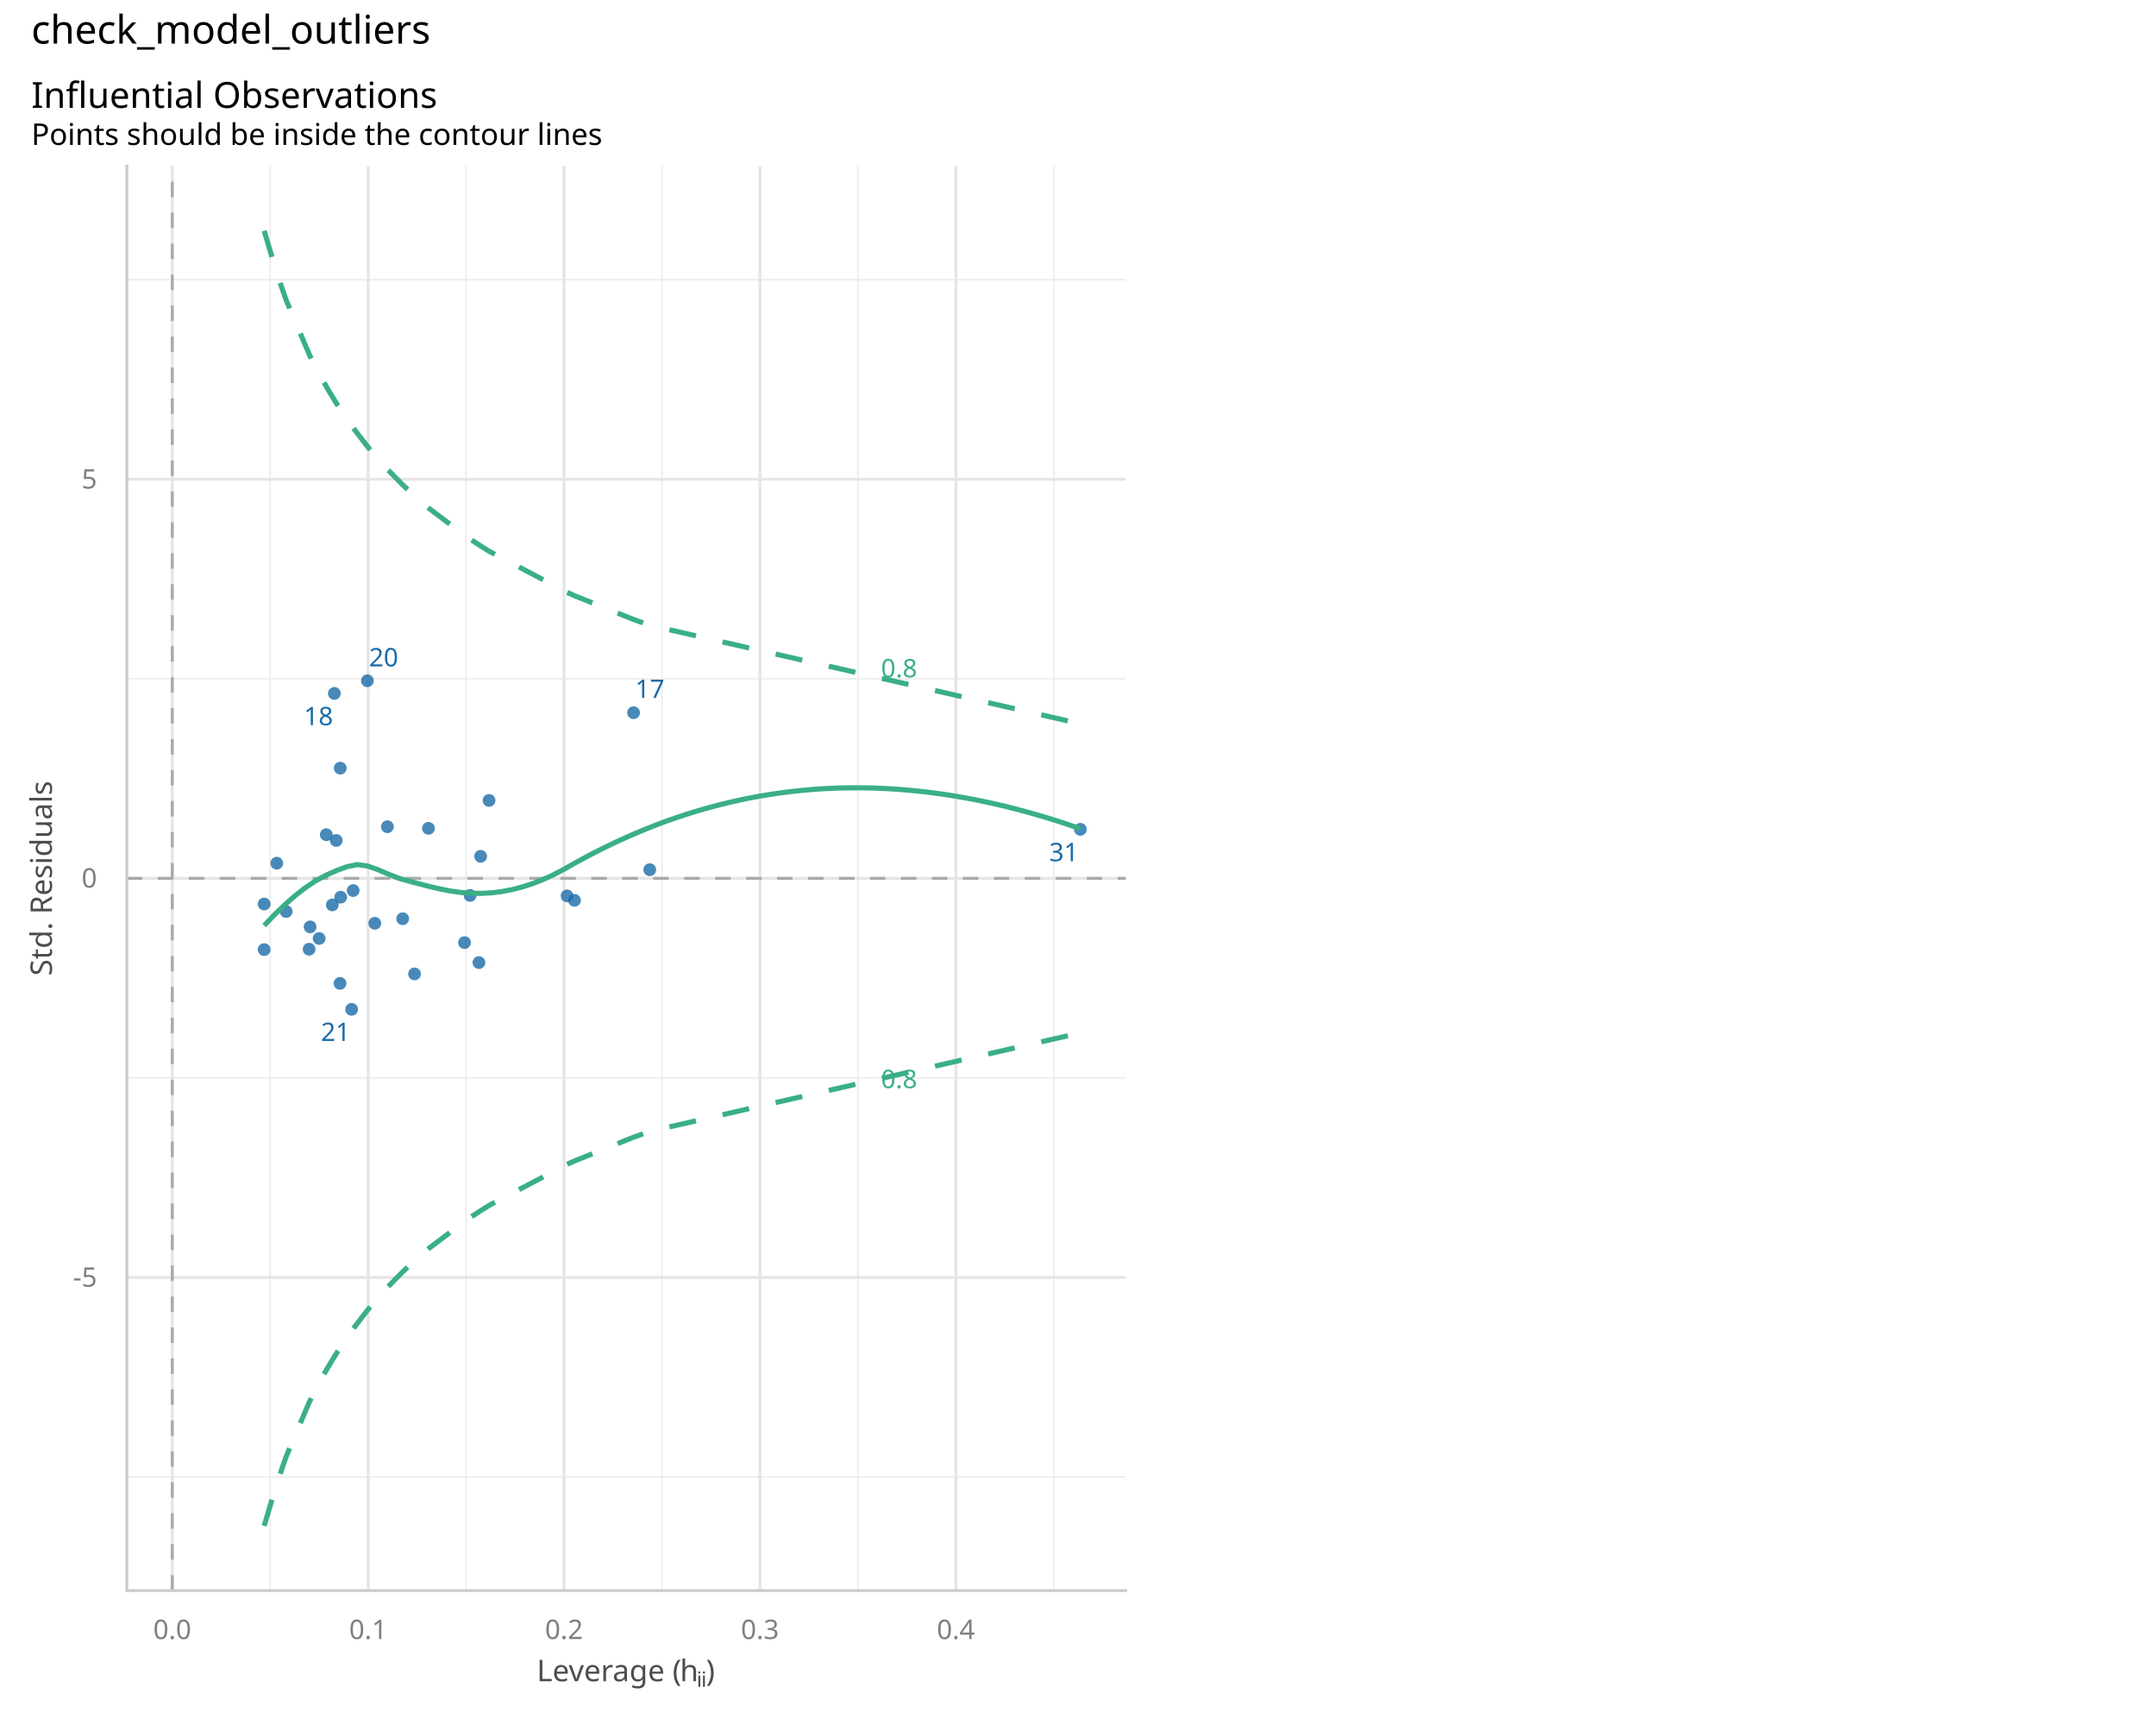
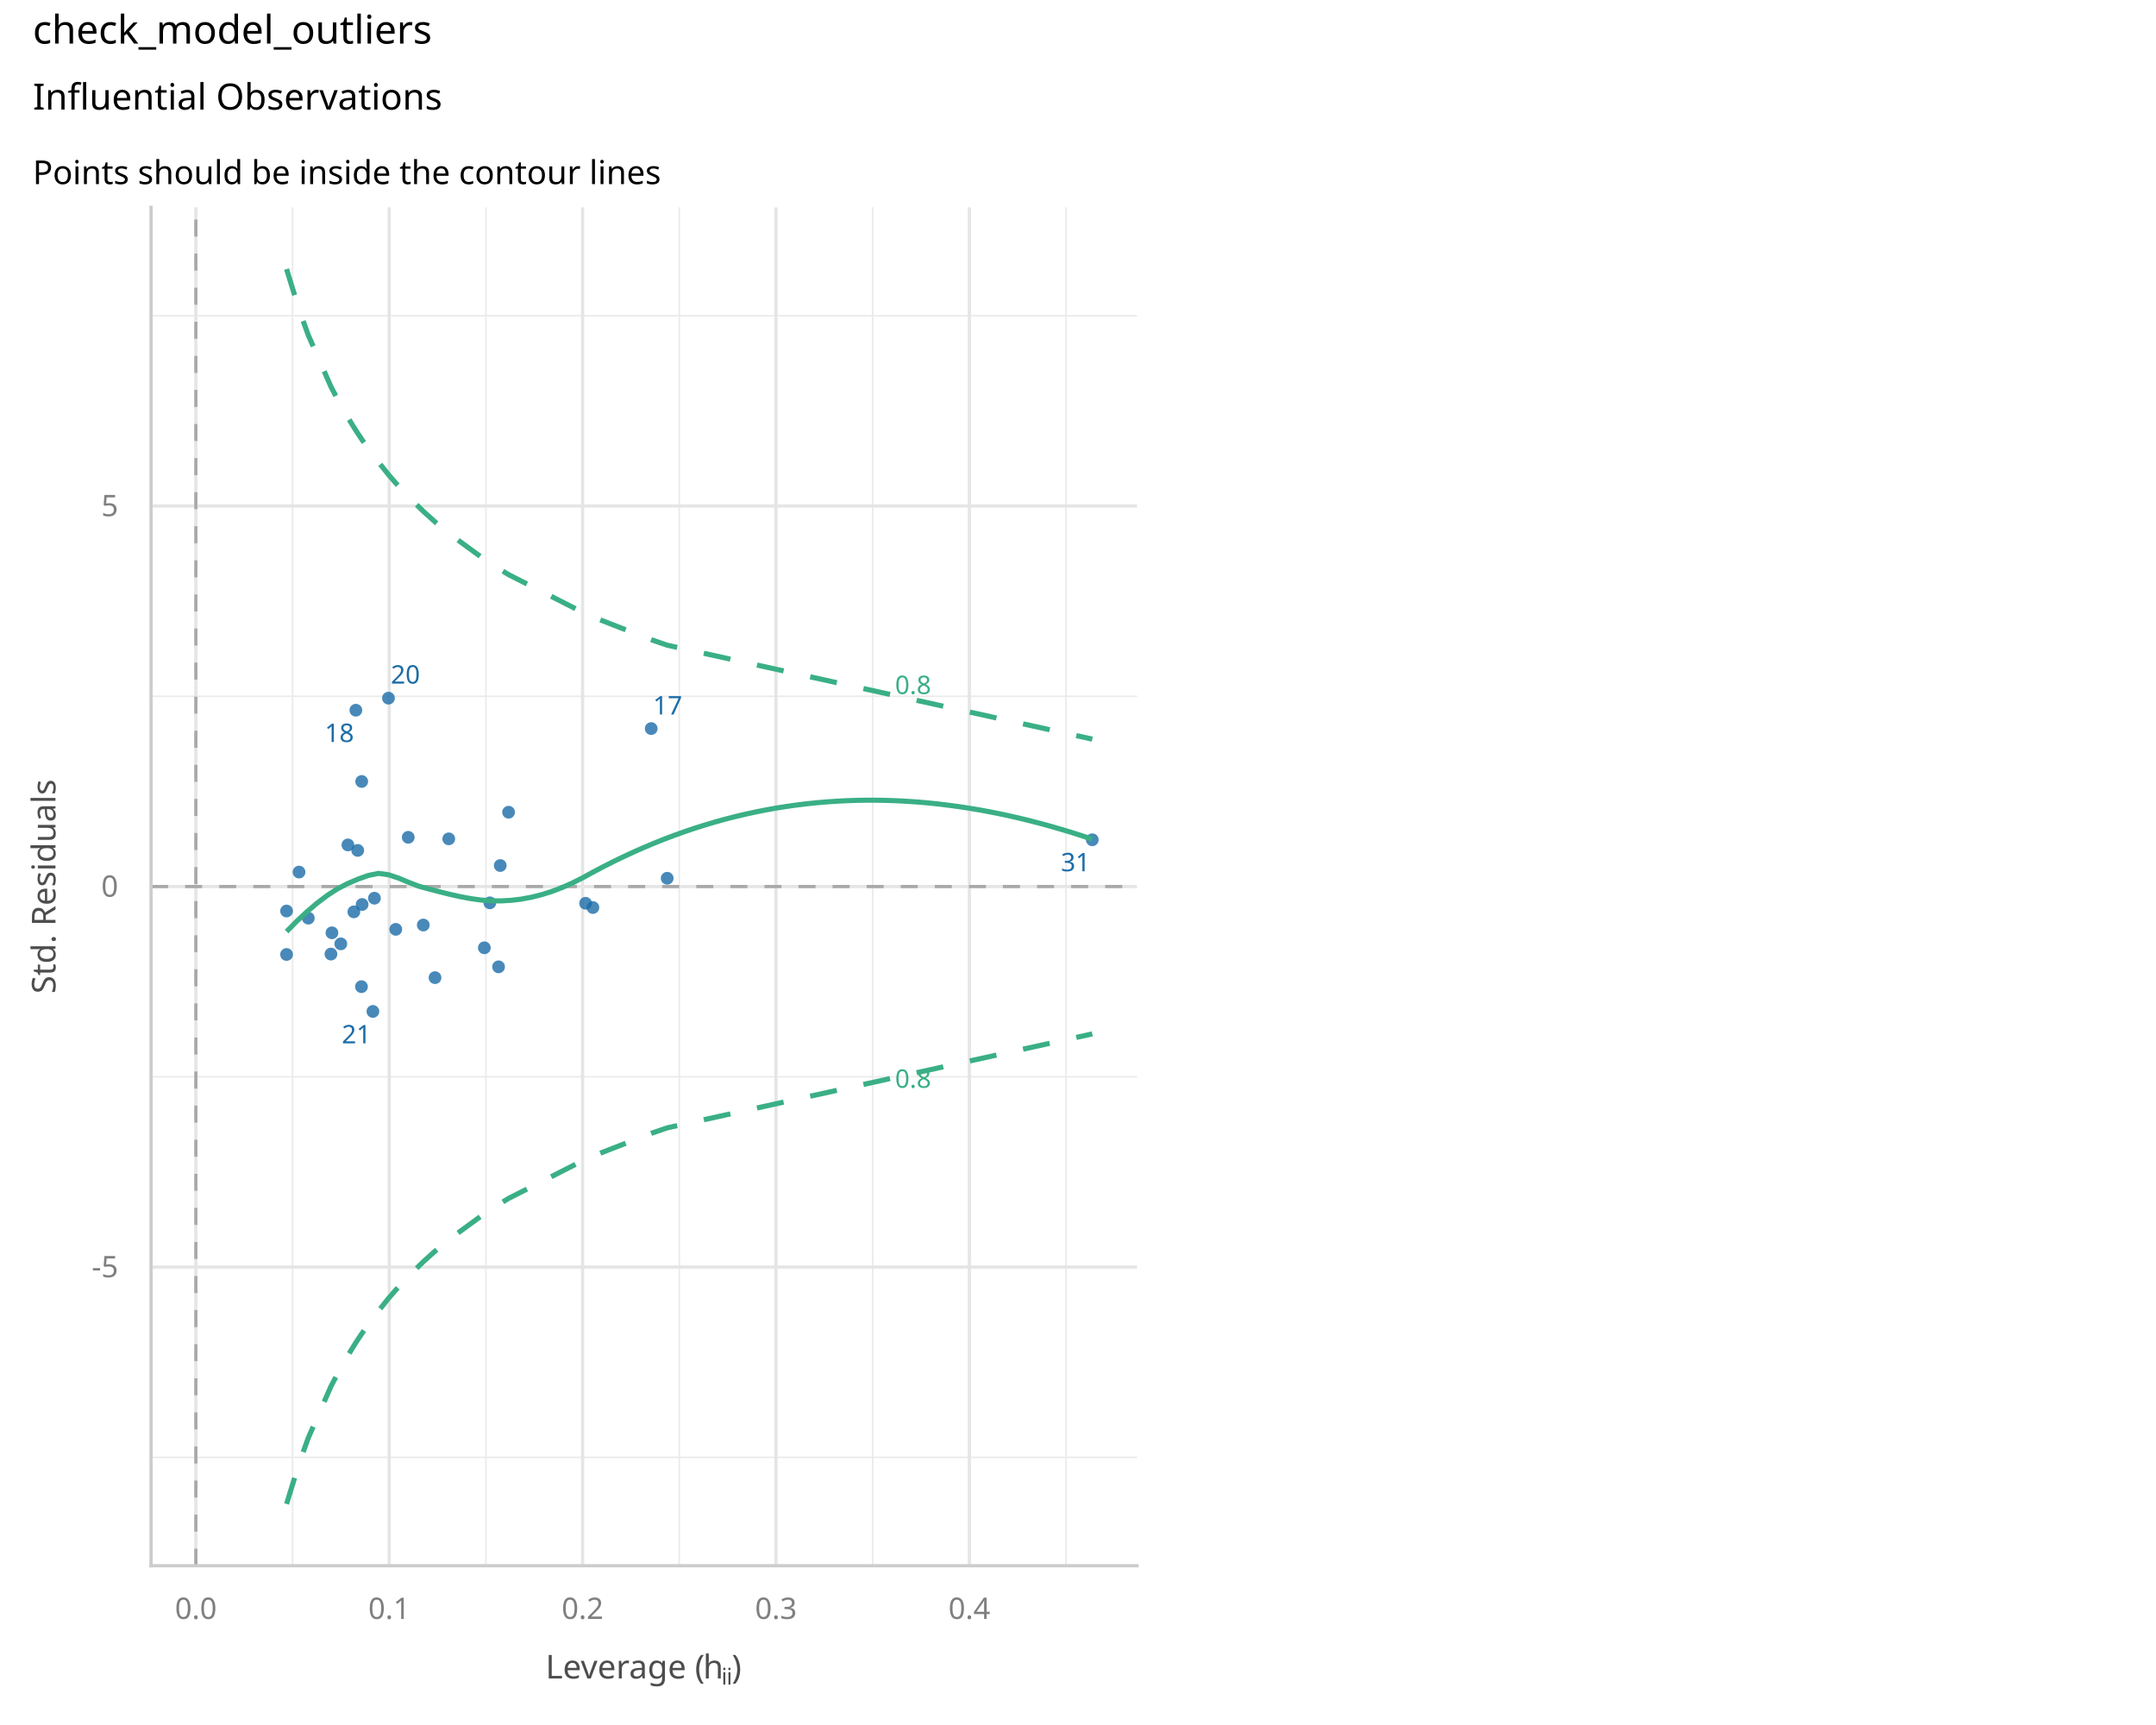
<svg xmlns="http://www.w3.org/2000/svg" class="svglite" data-engine-version="2.0" width="720.00pt" height="576.00pt" viewBox="0 0 720.00 576.00">
  <defs>
    <style type="text/css">
    .svglite line, .svglite polyline, .svglite polygon, .svglite path, .svglite rect, .svglite circle {
      fill: none;
      stroke: #000000;
      stroke-linecap: round;
      stroke-linejoin: round;
      stroke-miterlimit: 10.00;
    }
  </style>
  </defs>
  <rect width="100%" height="100%" style="stroke: none; fill: #FFFFFF;" />
  <defs>
    <clipPath id="cpMC4wMHw3MjAuMDB8MC4wMHw1NzYuMDA=">
      <rect x="0.00" y="0.00" width="720.00" height="576.00" />
    </clipPath>
  </defs>
  <g clip-path="url(#cpMC4wMHw3MjAuMDB8MC4wMHw1NzYuMDA=)">
    <rect x="0" y="0.00" width="720.00" height="576.00" style="stroke-width: 1.07; stroke: #FFFFFF; fill: #FFFFFF;" />
  </g>
  <defs>
-     <clipPath id="cpNDIuMzd8NzE0LjUyfDU1LjQ0fDUzMS4xMw==">
-       <rect x="42.37" y="55.44" width="672.16" height="475.69" />
+     <clipPath id="cpNTAuNDR8NzE0LjUyfDY5LjIzfDUyMi44MQ==">
+       <rect x="50.44" y="69.23" width="664.08" height="453.58" />
    </clipPath>
  </defs>
-   <g clip-path="url(#cpNDIuMzd8NzE0LjUyfDU1LjQ0fDUzMS4xMw==)">
+   <g clip-path="url(#cpNTAuNDR8NzE0LjUyfDY5LjIzfDUyMi44MQ==)">
</g>
  <g clip-path="url(#cpMC4wMHw3MjAuMDB8MC4wMHw1NzYuMDA=)">
</g>
  <defs>
-     <clipPath id="cpNS40OHwzODAuOTN8MjIuNzh8NTcwLjUy">
-       <rect x="5.48" y="22.78" width="375.45" height="547.74" />
+     <clipPath id="cpNS40OHwzODUuMjJ8MjIuNzh8NTcwLjUy">
+       <rect x="5.48" y="22.78" width="379.74" height="547.74" />
    </clipPath>
  </defs>
-   <g clip-path="url(#cpNS40OHwzODAuOTN8MjIuNzh8NTcwLjUy)">
-     <rect x="5.48" y="22.78" width="375.45" height="547.74" style="stroke-width: 0.97; stroke: #FFFFFF; fill: #FFFFFF;" />
+   <g clip-path="url(#cpNS40OHwzODUuMjJ8MjIuNzh8NTcwLjUy)">
+     <rect x="5.48" y="22.78" width="379.74" height="547.74" style="stroke-width: 1.07; stroke: #FFFFFF; fill: #FFFFFF;" />
  </g>
  <g clip-path="url(#cpMC4wMHw3MjAuMDB8MC4wMHw1NzYuMDA=)">
</g>
  <defs>
-     <clipPath id="cpNDIuMzd8Mzc1Ljk1fDU1LjQ0fDUzMS4xMw==">
-       <rect x="42.37" y="55.44" width="333.59" height="475.69" />
+     <clipPath id="cpNTAuNDR8Mzc5Ljc0fDY5LjIzfDUyMi44MQ==">
+       <rect x="50.44" y="69.23" width="329.30" height="453.58" />
    </clipPath>
  </defs>
-   <g clip-path="url(#cpNDIuMzd8Mzc1Ljk1fDU1LjQ0fDUzMS4xMw==)">
-     <rect x="42.37" y="55.44" width="333.59" height="475.69" style="stroke-width: 0.97; stroke: none; fill: #FFFFFF;" />
-     <polyline points="42.37,493.17 375.95,493.17 " style="stroke-width: 0.48; stroke: #EBEBEB; stroke-linecap: butt;" />
-     <polyline points="42.37,359.92 375.95,359.92 " style="stroke-width: 0.48; stroke: #EBEBEB; stroke-linecap: butt;" />
-     <polyline points="42.37,226.66 375.95,226.66 " style="stroke-width: 0.48; stroke: #EBEBEB; stroke-linecap: butt;" />
-     <polyline points="42.37,93.40 375.95,93.40 " style="stroke-width: 0.48; stroke: #EBEBEB; stroke-linecap: butt;" />
-     <polyline points="90.24,531.13 90.24,55.44 " style="stroke-width: 0.48; stroke: #EBEBEB; stroke-linecap: butt;" />
-     <polyline points="155.66,531.13 155.66,55.44 " style="stroke-width: 0.48; stroke: #EBEBEB; stroke-linecap: butt;" />
-     <polyline points="221.08,531.13 221.08,55.44 " style="stroke-width: 0.48; stroke: #EBEBEB; stroke-linecap: butt;" />
-     <polyline points="286.50,531.13 286.50,55.44 " style="stroke-width: 0.48; stroke: #EBEBEB; stroke-linecap: butt;" />
-     <polyline points="351.91,531.13 351.91,55.44 " style="stroke-width: 0.48; stroke: #EBEBEB; stroke-linecap: butt;" />
-     <polyline points="42.37,426.55 375.95,426.55 " style="stroke-width: 0.97; stroke: #E5E5E5; stroke-linecap: butt;" />
-     <polyline points="42.37,293.29 375.95,293.29 " style="stroke-width: 0.97; stroke: #E5E5E5; stroke-linecap: butt;" />
-     <polyline points="42.37,160.03 375.95,160.03 " style="stroke-width: 0.97; stroke: #E5E5E5; stroke-linecap: butt;" />
-     <polyline points="57.53,531.13 57.53,55.44 " style="stroke-width: 0.97; stroke: #E5E5E5; stroke-linecap: butt;" />
-     <polyline points="122.95,531.13 122.95,55.44 " style="stroke-width: 0.97; stroke: #E5E5E5; stroke-linecap: butt;" />
-     <polyline points="188.37,531.13 188.37,55.44 " style="stroke-width: 0.97; stroke: #E5E5E5; stroke-linecap: butt;" />
-     <polyline points="253.79,531.13 253.79,55.44 " style="stroke-width: 0.97; stroke: #E5E5E5; stroke-linecap: butt;" />
-     <polyline points="319.21,531.13 319.21,55.44 " style="stroke-width: 0.97; stroke: #E5E5E5; stroke-linecap: butt;" />
-     <circle cx="106.57" cy="313.37" r="2.13" style="stroke-width: 0.00; stroke: none; fill: #1B6CA8; fill-opacity: 0.80;" />
-     <circle cx="95.57" cy="304.36" r="2.13" style="stroke-width: 0.00; stroke: none; fill: #1B6CA8; fill-opacity: 0.80;" />
-     <circle cx="113.55" cy="328.36" r="2.13" style="stroke-width: 0.00; stroke: none; fill: #1B6CA8; fill-opacity: 0.80;" />
-     <circle cx="92.43" cy="288.23" r="2.13" style="stroke-width: 0.00; stroke: none; fill: #1B6CA8; fill-opacity: 0.80;" />
-     <circle cx="129.37" cy="276.05" r="2.13" style="stroke-width: 0.00; stroke: none; fill: #1B6CA8; fill-opacity: 0.80;" />
-     <circle cx="103.23" cy="316.95" r="2.13" style="stroke-width: 0.00; stroke: none; fill: #1B6CA8; fill-opacity: 0.80;" />
-     <circle cx="134.48" cy="306.77" r="2.13" style="stroke-width: 0.00; stroke: none; fill: #1B6CA8; fill-opacity: 0.80;" />
-     <circle cx="160.51" cy="285.94" r="2.13" style="stroke-width: 0.00; stroke: none; fill: #1B6CA8; fill-opacity: 0.80;" />
-     <circle cx="156.98" cy="299.00" r="2.13" style="stroke-width: 0.00; stroke: none; fill: #1B6CA8; fill-opacity: 0.80;" />
-     <circle cx="88.22" cy="301.86" r="2.13" style="stroke-width: 0.00; stroke: none; fill: #1B6CA8; fill-opacity: 0.80;" />
-     <circle cx="88.22" cy="317.08" r="2.13" style="stroke-width: 0.00; stroke: none; fill: #1B6CA8; fill-opacity: 0.80;" />
-     <circle cx="108.97" cy="278.72" r="2.13" style="stroke-width: 0.00; stroke: none; fill: #1B6CA8; fill-opacity: 0.80;" />
-     <circle cx="112.29" cy="280.64" r="2.13" style="stroke-width: 0.00; stroke: none; fill: #1B6CA8; fill-opacity: 0.80;" />
-     <circle cx="110.98" cy="302.16" r="2.13" style="stroke-width: 0.00; stroke: none; fill: #1B6CA8; fill-opacity: 0.80;" />
-     <circle cx="189.38" cy="299.16" r="2.13" style="stroke-width: 0.00; stroke: none; fill: #1B6CA8; fill-opacity: 0.80;" />
-     <circle cx="216.98" cy="290.40" r="2.13" style="stroke-width: 0.00; stroke: none; fill: #1B6CA8; fill-opacity: 0.80;" />
-     <circle cx="211.58" cy="237.98" r="2.13" style="stroke-width: 0.00; stroke: none; fill: #1B6CA8; fill-opacity: 0.80;" />
-     <circle cx="111.66" cy="231.54" r="2.13" style="stroke-width: 0.00; stroke: none; fill: #1B6CA8; fill-opacity: 0.80;" />
-     <circle cx="143.09" cy="276.59" r="2.13" style="stroke-width: 0.00; stroke: none; fill: #1B6CA8; fill-opacity: 0.80;" />
-     <circle cx="122.69" cy="227.32" r="2.13" style="stroke-width: 0.00; stroke: none; fill: #1B6CA8; fill-opacity: 0.80;" />
-     <circle cx="117.43" cy="337.03" r="2.13" style="stroke-width: 0.00; stroke: none; fill: #1B6CA8; fill-opacity: 0.80;" />
-     <circle cx="155.12" cy="314.75" r="2.13" style="stroke-width: 0.00; stroke: none; fill: #1B6CA8; fill-opacity: 0.80;" />
-     <circle cx="159.94" cy="321.42" r="2.13" style="stroke-width: 0.00; stroke: none; fill: #1B6CA8; fill-opacity: 0.80;" />
-     <circle cx="125.17" cy="308.29" r="2.13" style="stroke-width: 0.00; stroke: none; fill: #1B6CA8; fill-opacity: 0.80;" />
-     <circle cx="113.63" cy="256.50" r="2.13" style="stroke-width: 0.00; stroke: none; fill: #1B6CA8; fill-opacity: 0.80;" />
-     <circle cx="117.94" cy="297.37" r="2.13" style="stroke-width: 0.00; stroke: none; fill: #1B6CA8; fill-opacity: 0.80;" />
-     <circle cx="113.77" cy="299.58" r="2.13" style="stroke-width: 0.00; stroke: none; fill: #1B6CA8; fill-opacity: 0.80;" />
-     <circle cx="163.32" cy="267.27" r="2.13" style="stroke-width: 0.00; stroke: none; fill: #1B6CA8; fill-opacity: 0.80;" />
-     <circle cx="191.85" cy="300.64" r="2.13" style="stroke-width: 0.00; stroke: none; fill: #1B6CA8; fill-opacity: 0.80;" />
-     <circle cx="103.56" cy="309.50" r="2.13" style="stroke-width: 0.00; stroke: none; fill: #1B6CA8; fill-opacity: 0.80;" />
-     <circle cx="360.79" cy="276.92" r="2.13" style="stroke-width: 0.00; stroke: none; fill: #1B6CA8; fill-opacity: 0.80;" />
-     <circle cx="138.44" cy="325.20" r="2.13" style="stroke-width: 0.00; stroke: none; fill: #1B6CA8; fill-opacity: 0.80;" />
-     <line x1="57.53" y1="531.13" x2="57.53" y2="55.44" style="stroke-width: 0.97; stroke: #A9A9A9; stroke-dasharray: 5.17,5.17; stroke-linecap: butt;" />
-     <line x1="42.37" y1="293.29" x2="375.95" y2="293.29" style="stroke-width: 0.97; stroke: #A9A9A9; stroke-dasharray: 5.17,5.17; stroke-linecap: butt;" />
-     <polyline points="88.22,309.06 91.67,305.43 95.12,302.11 98.57,299.07 102.02,296.38 105.47,294.08 108.92,292.22 112.37,290.71 115.82,289.42 119.27,288.69 122.72,289.17 126.17,290.37 129.62,291.86 133.07,293.23 136.52,294.20 139.97,295.12 143.42,296.01 146.87,296.81 150.32,297.49 153.78,297.99 157.23,298.28 160.68,298.32 164.13,298.13 167.58,297.70 171.03,297.04 174.48,296.15 177.93,295.02 181.38,293.67 184.83,292.10 188.28,290.29 191.73,288.34 195.18,286.45 198.63,284.64 202.08,282.91 205.53,281.25 208.98,279.67 212.43,278.17 215.88,276.74 219.33,275.38 222.78,274.10 226.23,272.90 229.68,271.77 233.13,270.70 236.58,269.72 240.03,268.80 243.48,267.95 246.93,267.17 250.38,266.46 253.83,265.82 257.28,265.25 260.73,264.75 264.18,264.31 267.63,263.94 271.08,263.63 274.53,263.39 277.98,263.22 281.43,263.10 284.88,263.06 288.33,263.07 291.78,263.14 295.23,263.28 298.69,263.48 302.14,263.74 305.59,264.05 309.04,264.43 312.49,264.86 315.94,265.35 319.39,265.90 322.84,266.51 326.29,267.17 329.74,267.88 333.19,268.65 336.64,269.48 340.09,270.36 343.54,271.29 346.99,272.27 350.44,273.31 353.89,274.39 357.34,275.53 360.79,276.71 " style="stroke-width: 1.71; stroke: #3AAF85; stroke-linecap: butt;" />
-     <text x="217.01" y="233.06" text-anchor="middle" style="font-size: 8.54px; fill: #1B6CA8; font-family: sans;" textLength="9.50px" lengthAdjust="spacingAndGlyphs">17</text>
-     <text x="128.12" y="222.52" text-anchor="middle" style="font-size: 8.54px; fill: #1B6CA8; font-family: sans;" textLength="9.50px" lengthAdjust="spacingAndGlyphs">20</text>
-     <text x="106.36" y="242.17" text-anchor="middle" style="font-size: 8.54px; fill: #1B6CA8; font-family: sans;" textLength="9.50px" lengthAdjust="spacingAndGlyphs">18</text>
-     <text x="355.28" y="287.57" text-anchor="middle" style="font-size: 8.54px; fill: #1B6CA8; font-family: sans;" textLength="9.50px" lengthAdjust="spacingAndGlyphs">31</text>
-     <text x="112.06" y="347.60" text-anchor="middle" style="font-size: 8.54px; fill: #1B6CA8; font-family: sans;" textLength="9.50px" lengthAdjust="spacingAndGlyphs">21</text>
-     <polyline points="88.22,77.06 88.22,77.06 92.43,91.20 95.57,100.23 103.23,118.24 103.56,118.92 106.57,124.76 108.97,129.07 110.98,132.45 111.66,133.56 112.29,134.57 113.55,136.53 113.63,136.65 113.77,136.87 117.43,142.18 117.94,142.88 122.69,149.06 125.17,152.01 129.37,156.70 134.48,161.89 138.44,165.60 143.09,169.61 155.12,178.72 156.98,179.99 159.94,181.93 160.51,182.30 163.32,184.06 189.38,197.80 191.85,198.91 211.58,206.85 216.98,208.78 360.79,241.68 " style="stroke-width: 1.71; stroke: #3AAF85; stroke-dasharray: 9.10,9.10; stroke-linecap: butt;" />
-     <polyline points="88.22,509.51 88.22,509.51 92.43,495.37 95.57,486.34 103.23,468.33 103.56,467.65 106.57,461.81 108.97,457.51 110.98,454.12 111.66,453.02 112.29,452.01 113.55,450.05 113.63,449.92 113.77,449.70 117.43,444.40 117.94,443.69 122.69,437.52 125.17,434.56 129.37,429.87 134.48,424.68 138.44,420.98 143.09,416.96 155.12,407.85 156.98,406.59 159.94,404.64 160.51,404.28 163.32,402.51 189.38,388.77 191.85,387.66 211.58,379.73 216.98,377.79 360.79,344.89 " style="stroke-width: 1.71; stroke: #3AAF85; stroke-dasharray: 9.10,9.10; stroke-linecap: butt;" />
-     <text x="306.28" y="226.17" text-anchor="end" style="font-size: 8.54px; fill: #3AAF85; font-family: sans;" textLength="11.87px" lengthAdjust="spacingAndGlyphs">0.8</text>
-     <text x="306.28" y="363.35" text-anchor="end" style="font-size: 8.54px; fill: #3AAF85; font-family: sans;" textLength="11.87px" lengthAdjust="spacingAndGlyphs">0.8</text>
+   <g clip-path="url(#cpNTAuNDR8Mzc5Ljc0fDY5LjIzfDUyMi44MQ==)">
+     <rect x="50.44" y="69.23" width="329.30" height="453.58" style="stroke-width: 1.07; stroke: none; fill: #FFFFFF;" />
+     <polyline points="50.44,486.62 379.74,486.62 " style="stroke-width: 0.53; stroke: #EBEBEB; stroke-linecap: butt;" />
+     <polyline points="50.44,359.55 379.74,359.55 " style="stroke-width: 0.53; stroke: #EBEBEB; stroke-linecap: butt;" />
+     <polyline points="50.44,232.49 379.74,232.49 " style="stroke-width: 0.53; stroke: #EBEBEB; stroke-linecap: butt;" />
+     <polyline points="50.44,105.42 379.74,105.42 " style="stroke-width: 0.53; stroke: #EBEBEB; stroke-linecap: butt;" />
+     <polyline points="97.70,522.81 97.70,69.23 " style="stroke-width: 0.53; stroke: #EBEBEB; stroke-linecap: butt;" />
+     <polyline points="162.27,522.81 162.27,69.23 " style="stroke-width: 0.53; stroke: #EBEBEB; stroke-linecap: butt;" />
+     <polyline points="226.85,522.81 226.85,69.23 " style="stroke-width: 0.53; stroke: #EBEBEB; stroke-linecap: butt;" />
+     <polyline points="291.43,522.81 291.43,69.23 " style="stroke-width: 0.53; stroke: #EBEBEB; stroke-linecap: butt;" />
+     <polyline points="356.01,522.81 356.01,69.23 " style="stroke-width: 0.53; stroke: #EBEBEB; stroke-linecap: butt;" />
+     <polyline points="50.44,423.08 379.74,423.08 " style="stroke-width: 1.07; stroke: #E5E5E5; stroke-linecap: butt;" />
+     <polyline points="50.44,296.02 379.74,296.02 " style="stroke-width: 1.07; stroke: #E5E5E5; stroke-linecap: butt;" />
+     <polyline points="50.44,168.96 379.74,168.96 " style="stroke-width: 1.07; stroke: #E5E5E5; stroke-linecap: butt;" />
+     <polyline points="65.41,522.81 65.41,69.23 " style="stroke-width: 1.07; stroke: #E5E5E5; stroke-linecap: butt;" />
+     <polyline points="129.98,522.81 129.98,69.23 " style="stroke-width: 1.07; stroke: #E5E5E5; stroke-linecap: butt;" />
+     <polyline points="194.56,522.81 194.56,69.23 " style="stroke-width: 1.07; stroke: #E5E5E5; stroke-linecap: butt;" />
+     <polyline points="259.14,522.81 259.14,69.23 " style="stroke-width: 1.07; stroke: #E5E5E5; stroke-linecap: butt;" />
+     <polyline points="323.72,522.81 323.72,69.23 " style="stroke-width: 1.07; stroke: #E5E5E5; stroke-linecap: butt;" />
+     <circle cx="113.81" cy="315.17" r="2.13" style="stroke-width: 0.00; stroke: none; fill: #1B6CA8; fill-opacity: 0.80;" />
+     <circle cx="102.96" cy="306.58" r="2.13" style="stroke-width: 0.00; stroke: none; fill: #1B6CA8; fill-opacity: 0.80;" />
+     <circle cx="120.71" cy="329.46" r="2.13" style="stroke-width: 0.00; stroke: none; fill: #1B6CA8; fill-opacity: 0.80;" />
+     <circle cx="99.86" cy="291.20" r="2.13" style="stroke-width: 0.00; stroke: none; fill: #1B6CA8; fill-opacity: 0.80;" />
+     <circle cx="136.33" cy="279.59" r="2.13" style="stroke-width: 0.00; stroke: none; fill: #1B6CA8; fill-opacity: 0.80;" />
+     <circle cx="110.52" cy="318.58" r="2.13" style="stroke-width: 0.00; stroke: none; fill: #1B6CA8; fill-opacity: 0.80;" />
+     <circle cx="141.36" cy="308.88" r="2.13" style="stroke-width: 0.00; stroke: none; fill: #1B6CA8; fill-opacity: 0.80;" />
+     <circle cx="167.06" cy="289.01" r="2.13" style="stroke-width: 0.00; stroke: none; fill: #1B6CA8; fill-opacity: 0.80;" />
+     <circle cx="163.58" cy="301.47" r="2.13" style="stroke-width: 0.00; stroke: none; fill: #1B6CA8; fill-opacity: 0.80;" />
+     <circle cx="95.70" cy="304.20" r="2.13" style="stroke-width: 0.00; stroke: none; fill: #1B6CA8; fill-opacity: 0.80;" />
+     <circle cx="95.70" cy="318.71" r="2.13" style="stroke-width: 0.00; stroke: none; fill: #1B6CA8; fill-opacity: 0.80;" />
+     <circle cx="116.18" cy="282.13" r="2.13" style="stroke-width: 0.00; stroke: none; fill: #1B6CA8; fill-opacity: 0.80;" />
+     <circle cx="119.46" cy="283.96" r="2.13" style="stroke-width: 0.00; stroke: none; fill: #1B6CA8; fill-opacity: 0.80;" />
+     <circle cx="118.17" cy="304.48" r="2.13" style="stroke-width: 0.00; stroke: none; fill: #1B6CA8; fill-opacity: 0.80;" />
+     <circle cx="195.56" cy="301.62" r="2.13" style="stroke-width: 0.00; stroke: none; fill: #1B6CA8; fill-opacity: 0.80;" />
+     <circle cx="222.81" cy="293.26" r="2.13" style="stroke-width: 0.00; stroke: none; fill: #1B6CA8; fill-opacity: 0.80;" />
+     <circle cx="217.47" cy="243.28" r="2.13" style="stroke-width: 0.00; stroke: none; fill: #1B6CA8; fill-opacity: 0.80;" />
+     <circle cx="118.84" cy="237.15" r="2.13" style="stroke-width: 0.00; stroke: none; fill: #1B6CA8; fill-opacity: 0.80;" />
+     <circle cx="149.86" cy="280.10" r="2.13" style="stroke-width: 0.00; stroke: none; fill: #1B6CA8; fill-opacity: 0.80;" />
+     <circle cx="129.73" cy="233.12" r="2.13" style="stroke-width: 0.00; stroke: none; fill: #1B6CA8; fill-opacity: 0.80;" />
+     <circle cx="124.53" cy="337.73" r="2.13" style="stroke-width: 0.00; stroke: none; fill: #1B6CA8; fill-opacity: 0.80;" />
+     <circle cx="161.75" cy="316.48" r="2.13" style="stroke-width: 0.00; stroke: none; fill: #1B6CA8; fill-opacity: 0.80;" />
+     <circle cx="166.50" cy="322.84" r="2.13" style="stroke-width: 0.00; stroke: none; fill: #1B6CA8; fill-opacity: 0.80;" />
+     <circle cx="132.17" cy="310.32" r="2.13" style="stroke-width: 0.00; stroke: none; fill: #1B6CA8; fill-opacity: 0.80;" />
+     <circle cx="120.79" cy="260.94" r="2.13" style="stroke-width: 0.00; stroke: none; fill: #1B6CA8; fill-opacity: 0.80;" />
+     <circle cx="125.04" cy="299.92" r="2.13" style="stroke-width: 0.00; stroke: none; fill: #1B6CA8; fill-opacity: 0.80;" />
+     <circle cx="120.93" cy="302.02" r="2.13" style="stroke-width: 0.00; stroke: none; fill: #1B6CA8; fill-opacity: 0.80;" />
+     <circle cx="169.84" cy="271.21" r="2.13" style="stroke-width: 0.00; stroke: none; fill: #1B6CA8; fill-opacity: 0.80;" />
+     <circle cx="198.00" cy="303.03" r="2.13" style="stroke-width: 0.00; stroke: none; fill: #1B6CA8; fill-opacity: 0.80;" />
+     <circle cx="110.85" cy="311.48" r="2.13" style="stroke-width: 0.00; stroke: none; fill: #1B6CA8; fill-opacity: 0.80;" />
+     <circle cx="364.77" cy="280.41" r="2.13" style="stroke-width: 0.00; stroke: none; fill: #1B6CA8; fill-opacity: 0.80;" />
+     <circle cx="145.28" cy="326.45" r="2.13" style="stroke-width: 0.00; stroke: none; fill: #1B6CA8; fill-opacity: 0.80;" />
+     <line x1="65.41" y1="522.81" x2="65.41" y2="69.23" style="stroke-width: 1.07; stroke: #A9A9A9; stroke-dasharray: 5.69,5.69; stroke-linecap: butt;" />
+     <line x1="50.44" y1="296.02" x2="379.74" y2="296.02" style="stroke-width: 1.07; stroke: #A9A9A9; stroke-dasharray: 5.69,5.69; stroke-linecap: butt;" />
+     <polyline points="95.70,311.06 99.11,307.60 102.52,304.43 105.92,301.54 109.33,298.97 112.73,296.77 116.14,295.01 119.55,293.56 122.95,292.34 126.36,291.63 129.76,292.09 133.17,293.24 136.57,294.66 139.98,295.96 143.39,296.89 146.79,297.77 150.20,298.62 153.60,299.38 157.01,300.03 160.42,300.51 163.82,300.78 167.23,300.82 170.63,300.64 174.04,300.23 177.45,299.60 180.85,298.75 184.26,297.68 187.66,296.39 191.07,294.88 194.48,293.17 197.88,291.30 201.29,289.50 204.69,287.77 208.10,286.12 211.50,284.54 214.91,283.04 218.32,281.60 221.72,280.24 225.13,278.95 228.53,277.73 231.94,276.58 235.35,275.50 238.75,274.49 242.16,273.54 245.56,272.67 248.97,271.86 252.38,271.12 255.78,270.44 259.19,269.83 262.59,269.29 266.00,268.81 269.41,268.39 272.81,268.04 276.22,267.75 279.62,267.52 283.03,267.35 286.44,267.24 289.84,267.19 293.25,267.21 296.65,267.28 300.06,267.41 303.46,267.60 306.87,267.84 310.28,268.14 313.68,268.50 317.09,268.92 320.49,269.38 323.90,269.91 327.31,270.48 330.71,271.11 334.12,271.80 337.52,272.53 340.93,273.32 344.34,274.16 347.74,275.04 351.15,275.98 354.55,276.97 357.96,278.00 361.37,279.09 364.77,280.22 " style="stroke-width: 1.71; stroke: #3AAF85; stroke-linecap: butt;" />
+     <text x="222.96" y="238.57" text-anchor="middle" style="font-size: 8.54px; fill: #1B6CA8; font-family: sans;" textLength="9.50px" lengthAdjust="spacingAndGlyphs">17</text>
+     <text x="135.39" y="228.26" text-anchor="middle" style="font-size: 8.54px; fill: #1B6CA8; font-family: sans;" textLength="9.50px" lengthAdjust="spacingAndGlyphs">20</text>
+     <text x="113.33" y="247.76" text-anchor="middle" style="font-size: 8.54px; fill: #1B6CA8; font-family: sans;" textLength="9.50px" lengthAdjust="spacingAndGlyphs">18</text>
+     <text x="359.17" y="290.93" text-anchor="middle" style="font-size: 8.54px; fill: #1B6CA8; font-family: sans;" textLength="9.50px" lengthAdjust="spacingAndGlyphs">31</text>
+     <text x="119.01" y="348.39" text-anchor="middle" style="font-size: 8.54px; fill: #1B6CA8; font-family: sans;" textLength="9.50px" lengthAdjust="spacingAndGlyphs">21</text>
+     <polyline points="95.70,89.85 95.70,89.85 99.86,103.33 102.96,111.94 110.52,129.11 110.85,129.76 113.81,135.33 116.18,139.44 118.17,142.66 118.84,143.72 119.46,144.68 120.71,146.55 120.79,146.66 120.93,146.87 124.53,151.93 125.04,152.61 129.73,158.49 132.17,161.31 136.33,165.79 141.36,170.73 145.28,174.26 149.86,178.09 161.75,186.78 163.58,187.98 166.50,189.84 167.06,190.19 169.84,191.87 195.56,204.97 198.00,206.03 217.47,213.60 222.81,215.44 364.77,246.81 " style="stroke-width: 1.71; stroke: #3AAF85; stroke-dasharray: 9.10,9.10; stroke-linecap: butt;" />
+     <polyline points="95.70,502.19 95.70,502.19 99.86,488.71 102.96,480.10 110.52,462.93 110.85,462.28 113.81,456.71 116.18,452.61 118.17,449.38 118.84,448.32 119.46,447.36 120.71,445.49 120.79,445.38 120.93,445.17 124.53,440.11 125.04,439.44 129.73,433.55 132.17,430.73 136.33,426.26 141.36,421.31 145.28,417.78 149.86,413.95 161.75,405.26 163.58,404.06 166.50,402.20 167.06,401.85 169.84,400.17 195.56,387.07 198.00,386.01 217.47,378.44 222.81,376.60 364.77,345.23 " style="stroke-width: 1.71; stroke: #3AAF85; stroke-dasharray: 9.10,9.10; stroke-linecap: butt;" />
+     <text x="310.96" y="231.75" text-anchor="end" style="font-size: 8.54px; fill: #3AAF85; font-family: sans;" textLength="11.87px" lengthAdjust="spacingAndGlyphs">0.8</text>
+     <text x="310.96" y="363.23" text-anchor="end" style="font-size: 8.54px; fill: #3AAF85; font-family: sans;" textLength="11.87px" lengthAdjust="spacingAndGlyphs">0.8</text>
  </g>
  <g clip-path="url(#cpMC4wMHw3MjAuMDB8MC4wMHw1NzYuMDA=)">
-     <polyline points="42.37,531.13 42.37,55.44 " style="stroke-width: 0.97; stroke: #CCCCCC; stroke-linecap: square;" />
-     <text x="32.40" y="429.64" text-anchor="end" style="font-size: 9.00px; fill: #7F7F7F; font-family: sans;" textLength="8.00px" lengthAdjust="spacingAndGlyphs">-5</text>
-     <text x="32.40" y="296.38" text-anchor="end" style="font-size: 9.00px; fill: #7F7F7F; font-family: sans;" textLength="5.01px" lengthAdjust="spacingAndGlyphs">0</text>
-     <text x="32.40" y="163.13" text-anchor="end" style="font-size: 9.00px; fill: #7F7F7F; font-family: sans;" textLength="5.01px" lengthAdjust="spacingAndGlyphs">5</text>
-     <polyline points="42.37,531.13 375.95,531.13 " style="stroke-width: 0.97; stroke: #CCCCCC; stroke-linecap: square;" />
-     <text x="57.53" y="547.29" text-anchor="middle" style="font-size: 9.00px; fill: #7F7F7F; font-family: sans;" textLength="12.51px" lengthAdjust="spacingAndGlyphs">0.0</text>
-     <text x="122.95" y="547.29" text-anchor="middle" style="font-size: 9.00px; fill: #7F7F7F; font-family: sans;" textLength="12.51px" lengthAdjust="spacingAndGlyphs">0.1</text>
-     <text x="188.37" y="547.29" text-anchor="middle" style="font-size: 9.00px; fill: #7F7F7F; font-family: sans;" textLength="12.51px" lengthAdjust="spacingAndGlyphs">0.2</text>
-     <text x="253.79" y="547.29" text-anchor="middle" style="font-size: 9.00px; fill: #7F7F7F; font-family: sans;" textLength="12.51px" lengthAdjust="spacingAndGlyphs">0.3</text>
-     <text x="319.21" y="547.29" text-anchor="middle" style="font-size: 9.00px; fill: #7F7F7F; font-family: sans;" textLength="12.51px" lengthAdjust="spacingAndGlyphs">0.4</text>
-     <text x="179.25" y="561.39" style="font-size: 10.00px; fill: #4D4D4D; font-family: sans;" textLength="47.81px" lengthAdjust="spacingAndGlyphs">Leverage (</text>
-     <text x="227.07" y="561.39" style="font-size: 10.00px; fill: #4D4D4D; font-family: sans;" textLength="5.56px" lengthAdjust="spacingAndGlyphs">h</text>
-     <text x="232.63" y="563.24" style="font-size: 7.00px; fill: #4D4D4D; font-family: sans;" textLength="1.55px" lengthAdjust="spacingAndGlyphs">i</text>
-     <text x="234.18" y="563.24" style="font-size: 7.00px; fill: #4D4D4D; font-family: sans;" textLength="1.55px" lengthAdjust="spacingAndGlyphs">i</text>
-     <text x="235.74" y="561.39" style="font-size: 10.00px; fill: #4D4D4D; font-family: sans;" textLength="3.33px" lengthAdjust="spacingAndGlyphs">)</text>
-     <text transform="translate(17.34,293.29) rotate(-90)" text-anchor="middle" style="font-size: 10.00px; fill: #4D4D4D; font-family: sans;" textLength="64.49px" lengthAdjust="spacingAndGlyphs">Std. Residuals</text>
-     <text x="10.46" y="48.39" style="font-size: 10.00px; font-family: sans;" textLength="179.02px" lengthAdjust="spacingAndGlyphs">Points should be inside the contour lines</text>
-     <text x="10.46" y="36.02" style="font-size: 12.00px; font-family: sans;" textLength="125.42px" lengthAdjust="spacingAndGlyphs">Influential Observations</text>
-     <text x="10.46" y="14.56" style="font-size: 13.20px; font-family: sans;" textLength="127.69px" lengthAdjust="spacingAndGlyphs">check_model_outliers</text>
+     <polyline points="50.44,522.81 50.44,69.23 " style="stroke-width: 1.07; stroke: #CCCCCC; stroke-linecap: square;" />
+     <text x="39.48" y="426.49" text-anchor="end" style="font-size: 9.90px; fill: #7F7F7F; font-family: sans;" textLength="8.80px" lengthAdjust="spacingAndGlyphs">-5</text>
+     <text x="39.48" y="299.43" text-anchor="end" style="font-size: 9.90px; fill: #7F7F7F; font-family: sans;" textLength="5.51px" lengthAdjust="spacingAndGlyphs">0</text>
+     <text x="39.48" y="172.36" text-anchor="end" style="font-size: 9.90px; fill: #7F7F7F; font-family: sans;" textLength="5.51px" lengthAdjust="spacingAndGlyphs">5</text>
+     <polyline points="50.44,522.81 379.74,522.81 " style="stroke-width: 1.07; stroke: #CCCCCC; stroke-linecap: square;" />
+     <text x="65.41" y="540.58" text-anchor="middle" style="font-size: 9.90px; fill: #7F7F7F; font-family: sans;" textLength="13.76px" lengthAdjust="spacingAndGlyphs">0.0</text>
+     <text x="129.98" y="540.58" text-anchor="middle" style="font-size: 9.90px; fill: #7F7F7F; font-family: sans;" textLength="13.76px" lengthAdjust="spacingAndGlyphs">0.1</text>
+     <text x="194.56" y="540.58" text-anchor="middle" style="font-size: 9.90px; fill: #7F7F7F; font-family: sans;" textLength="13.76px" lengthAdjust="spacingAndGlyphs">0.2</text>
+     <text x="259.14" y="540.58" text-anchor="middle" style="font-size: 9.90px; fill: #7F7F7F; font-family: sans;" textLength="13.76px" lengthAdjust="spacingAndGlyphs">0.3</text>
+     <text x="323.72" y="540.58" text-anchor="middle" style="font-size: 9.90px; fill: #7F7F7F; font-family: sans;" textLength="13.76px" lengthAdjust="spacingAndGlyphs">0.4</text>
+     <text x="182.19" y="560.47" style="font-size: 11.00px; fill: #4D4D4D; font-family: sans;" textLength="52.60px" lengthAdjust="spacingAndGlyphs">Leverage (</text>
+     <text x="234.79" y="560.47" style="font-size: 11.00px; fill: #4D4D4D; font-family: sans;" textLength="6.12px" lengthAdjust="spacingAndGlyphs">h</text>
+     <text x="240.90" y="562.51" style="font-size: 7.70px; fill: #4D4D4D; font-family: sans;" textLength="1.71px" lengthAdjust="spacingAndGlyphs">i</text>
+     <text x="242.61" y="562.51" style="font-size: 7.70px; fill: #4D4D4D; font-family: sans;" textLength="1.71px" lengthAdjust="spacingAndGlyphs">i</text>
+     <text x="244.32" y="560.47" style="font-size: 11.00px; fill: #4D4D4D; font-family: sans;" textLength="3.66px" lengthAdjust="spacingAndGlyphs">)</text>
+     <text transform="translate(18.53,296.02) rotate(-90)" text-anchor="middle" style="font-size: 11.00px; fill: #4D4D4D; font-family: sans;" textLength="70.94px" lengthAdjust="spacingAndGlyphs">Std. Residuals</text>
+     <text x="10.96" y="61.47" style="font-size: 11.00px; font-family: sans;" textLength="196.92px" lengthAdjust="spacingAndGlyphs">Points should be inside the contour lines</text>
+     <text x="10.96" y="36.59" style="font-size: 12.10px; font-family: sans;" textLength="126.46px" lengthAdjust="spacingAndGlyphs">Influential Observations</text>
+     <text x="10.96" y="14.56" style="font-size: 13.20px; font-family: sans;" textLength="127.69px" lengthAdjust="spacingAndGlyphs">check_model_outliers</text>
  </g>
</svg>
